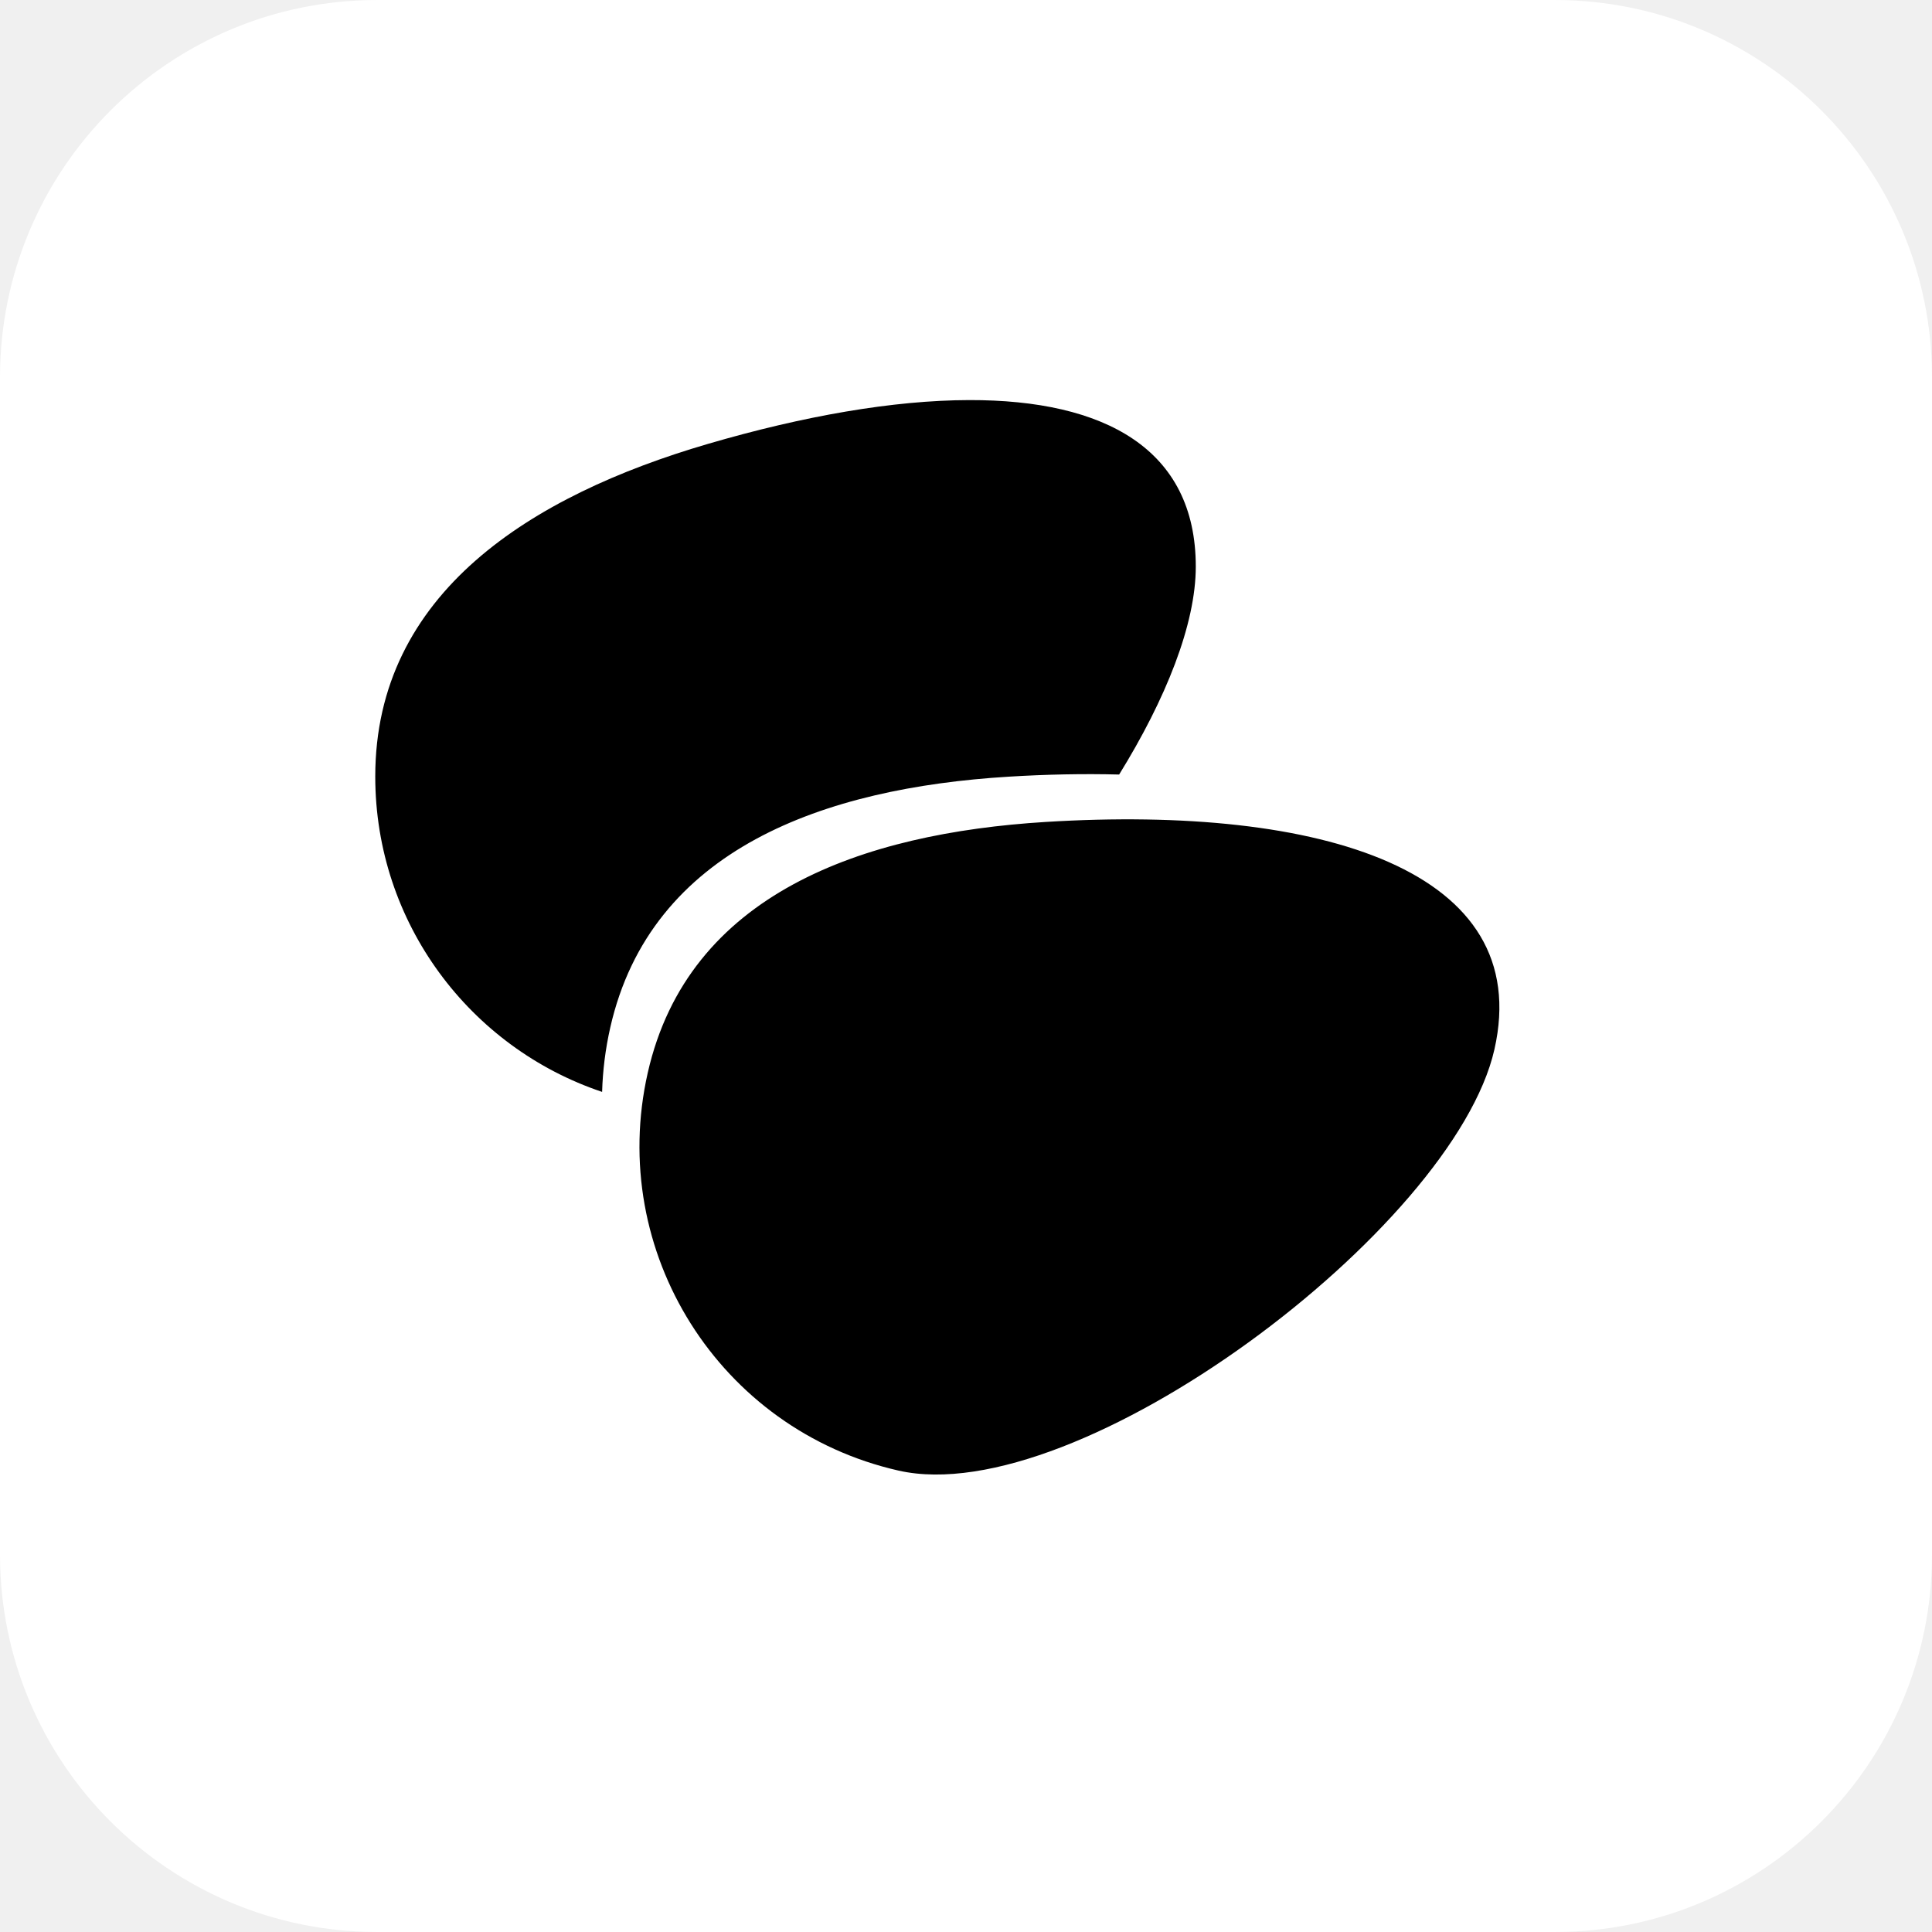
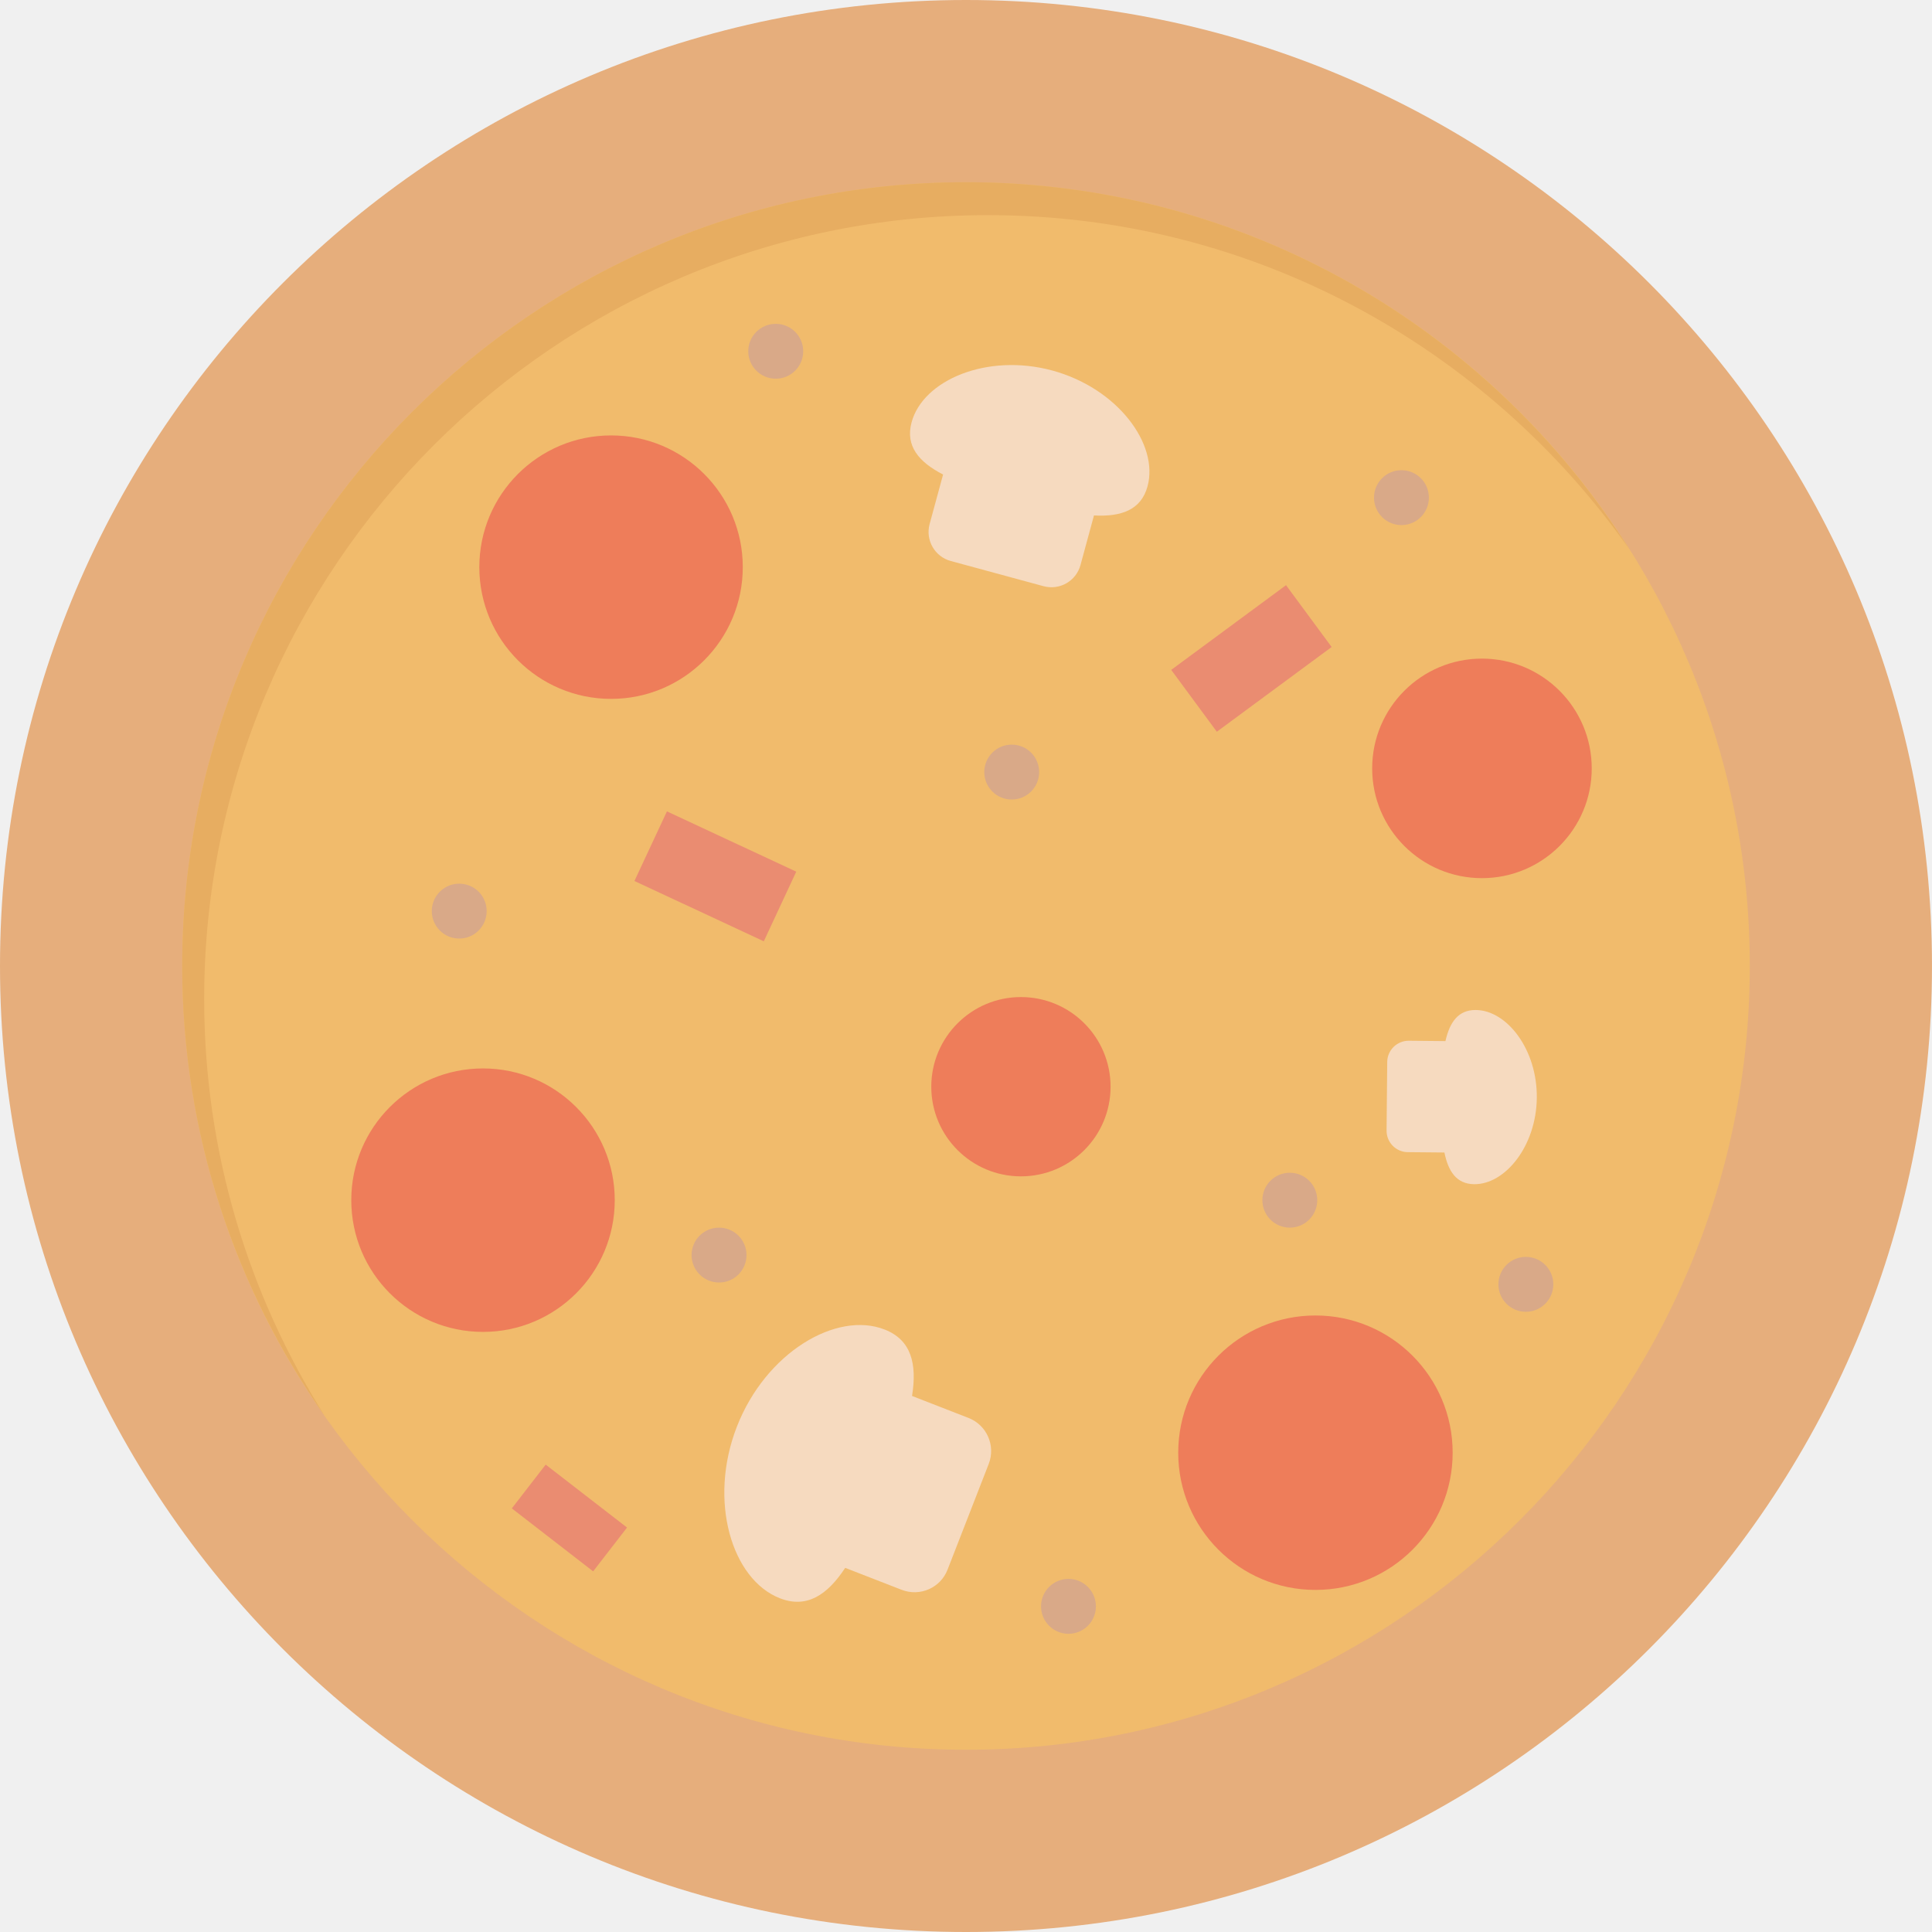
- <svg xmlns="http://www.w3.org/2000/svg" width="512" height="512" viewBox="0 0 512 512">
-   <rect width="512" height="512" rx="100" fill="white" />
-   <g transform="translate(96, 96) scale(9)">
-     <path fill="#000" stroke="none" stroke-width="2.597" d="M 33.337,20.236 C 32.141,25.51 21.067,33.832 15.792,32.636 10.518,31.44 7.211,26.195 8.407,20.921 9.603,15.646 14.725,13.869 20.123,13.536 28.26,13.034 34.533,14.961 33.337,20.236 Z M 17.871,1.114 c -2.237,0.005 -4.883,0.468 -7.695,1.291 -5.191,1.518 -9.793,4.384 -9.793,9.793 0,4.32 2.798,7.987 6.68,9.287 0.018,-0.627 0.096,-1.261 0.24,-1.896 1.196,-5.274 6.318,-7.052 11.716,-7.385 1.131,-0.07 2.224,-0.091 3.268,-0.064 1.376,-2.225 2.257,-4.427 2.257,-6.123 0,-3.465 -2.686,-4.912 -6.673,-4.903 z" />
+ <svg xmlns="http://www.w3.org/2000/svg" height="512px" width="512px" version="1.1" id="_x34_" viewBox="0 0 512 512" xml:space="preserve">
+   <g>
+     <path style="fill:#E6AE7C;" d="M511.996,255.996C511.996,397.388,397.384,512,256,512C114.612,512,0,397.388,0,255.996   C0,114.613,114.612,0,256,0C397.384,0,511.996,114.613,511.996,255.996z" />
+     <path style="fill:#F1BB6C;" d="M256,463.708c-114.531,0-207.711-93.17-207.711-207.712c0-114.527,93.18-207.704,207.711-207.704   c114.542,0,207.711,93.177,207.711,207.704C463.711,370.538,370.542,463.708,256,463.708z" />
+     <path style="fill:#E7AD61;" d="M54.107,264.725c0-114.534,93.18-207.711,207.707-207.711c70.213,0,132.355,35.056,169.969,88.541   C394.984,87.185,329.97,48.293,256,48.293c-114.531,0-207.711,93.177-207.711,207.704c0,44.321,13.996,85.414,37.738,119.17   C65.842,343.153,54.107,305.296,54.107,264.725z" />
+     <path style="fill:#EE7D5A;" d="M196.844,150.298c0,19.278-15.628,34.913-34.9,34.913c-19.282,0-34.917-15.635-34.917-34.913   c0-19.279,15.636-34.907,34.917-34.907C181.215,115.391,196.844,131.02,196.844,150.298z" />
+     <path style="fill:#EE7D5A;" d="M384.969,384.98c0,20.085-16.271,36.364-36.357,36.364c-20.085,0-36.37-16.279-36.37-36.364   c0-20.086,16.285-36.364,36.37-36.364C368.698,348.617,384.969,364.895,384.969,384.98z" />
+     <path style="fill:#EE7D5A;" d="M162.915,318.053c0,19.285-15.642,34.914-34.917,34.914c-19.278,0-34.906-15.629-34.906-34.914   c0-19.271,15.628-34.906,34.906-34.906C147.273,283.147,162.915,298.782,162.915,318.053z" />
+     <path style="fill:#EE7D5A;" d="M421.826,203.633c0,16.057-13.029,29.085-29.1,29.085c-16.057,0-29.086-13.028-29.086-29.085   c0-16.064,13.028-29.093,29.086-29.093C408.798,174.54,421.826,187.569,421.826,203.633z" />
+     <path style="fill:#EE7D5A;" d="M294.314,287.989c0,13.121-10.628,23.757-23.757,23.757c-13.114,0-23.757-10.636-23.757-23.757   c0-13.122,10.643-23.757,23.757-23.757C283.686,264.232,294.314,274.868,294.314,287.989z" />
+     <g>
+       <path style="fill:#D9A988;" d="M197.83,332.61c0,4.014-3.257,7.271-7.272,7.271c-4.028,0-7.286-3.257-7.286-7.271    c0-4.022,3.258-7.272,7.286-7.272C194.573,325.338,197.83,328.588,197.83,332.61z" />
+       <circle style="fill:#D9A988;" cx="121.7" cy="241.454" r="7.273" />
+       <path style="fill:#D9A988;" d="M275.385,204.612c0,4.014-3.243,7.271-7.271,7.271c-4.015,0-7.272-3.257-7.272-7.271    c0-4.022,3.257-7.279,7.272-7.279C272.142,197.333,275.385,200.59,275.385,204.612z" />
+       <path style="fill:#D9A988;" d="M349.085,318.06c0,4.021-3.257,7.278-7.272,7.278c-4.014,0-7.271-3.257-7.271-7.278    c0-4.014,3.257-7.271,7.271-7.271C345.828,310.789,349.085,314.046,349.085,318.06z" />
+       <path style="fill:#D9A988;" d="M290.428,425.701c0,4.014-3.257,7.271-7.271,7.271c-4.014,0-7.271-3.257-7.271-7.271    c0-4.021,3.257-7.278,7.271-7.278C287.171,418.423,290.428,421.68,290.428,425.701z" />
+       <path style="fill:#D9A988;" d="M378.67,131.884c0,4.014-3.257,7.271-7.272,7.271c-4.014,0-7.271-3.257-7.271-7.271    c0-4.021,3.257-7.278,7.271-7.278C375.413,124.606,378.67,127.863,378.67,131.884z" />
+       <path style="fill:#D9A988;" d="M212.858,93.092c0,4.014-3.257,7.271-7.272,7.271c-4.029,0-7.286-3.257-7.286-7.271    c0-4.021,3.257-7.272,7.286-7.272C209.601,85.82,212.858,89.071,212.858,93.092z" />
+       <path style="fill:#D9A988;" d="M411.641,340.367c0,4.014-3.257,7.271-7.271,7.271c-4.029,0-7.272-3.257-7.272-7.271    c0-4.021,3.243-7.278,7.272-7.278C408.384,333.089,411.641,336.345,411.641,340.367z" />
+     </g>
+     <path style="fill:#F6DABF;" d="M304.113,128.87c3.029-11.186-7.971-25.985-25.242-30.679c-17.272-4.678-34.257,2.522-37.286,13.708   c-1.7,6.257,1.857,10.507,8.343,13.857l-3.572,13.136c-1.143,4.25,1.357,8.628,5.6,9.778l24.599,6.679   c4.258,1.15,8.629-1.357,9.786-5.6l3.572-13.15C297.199,136.991,302.414,135.127,304.113,128.87z" />
+     <path style="fill:#F6DABF;" d="M234.401,352.324c-12.743-4.957-31.485,6.107-39.128,25.778   c-7.657,19.678-1.329,40.492,11.414,45.456c7.128,2.771,12.557-0.864,17.299-8.057l14.958,5.814   c4.857,1.886,10.3-0.508,12.171-5.35l10.914-28.028c1.872-4.835-0.528-10.285-5.357-12.164l-14.971-5.829   C243.058,361.452,241.529,355.088,234.401,352.324z" />
+     <path style="fill:#F6DABF;" d="M390.669,313.824c8.257,0.086,16.485-10.178,16.6-22.921c0.129-12.757-7.899-23.164-16.156-23.242   c-4.615-0.051-6.915,3.171-8.057,8.242l-9.7-0.093c-3.128-0.029-5.7,2.486-5.729,5.622l-0.171,18.171   c-0.029,3.128,2.485,5.7,5.615,5.729l9.714,0.093C383.827,310.524,386.041,313.781,390.669,313.824z" />
+     <polygon style="fill:#EA8C71;" points="202.415,249.454 168.13,233.475 176.744,215.026 211.015,230.997  " />
+     <polygon style="fill:#EA8C71;" points="352.898,171.462 322.471,193.919 310.385,177.526 340.813,155.077  " />
+     <polygon style="fill:#EA8C71;" points="144.612,388.138 166.173,404.816 157.187,416.423 135.637,399.738  " />
  </g>
</svg>
